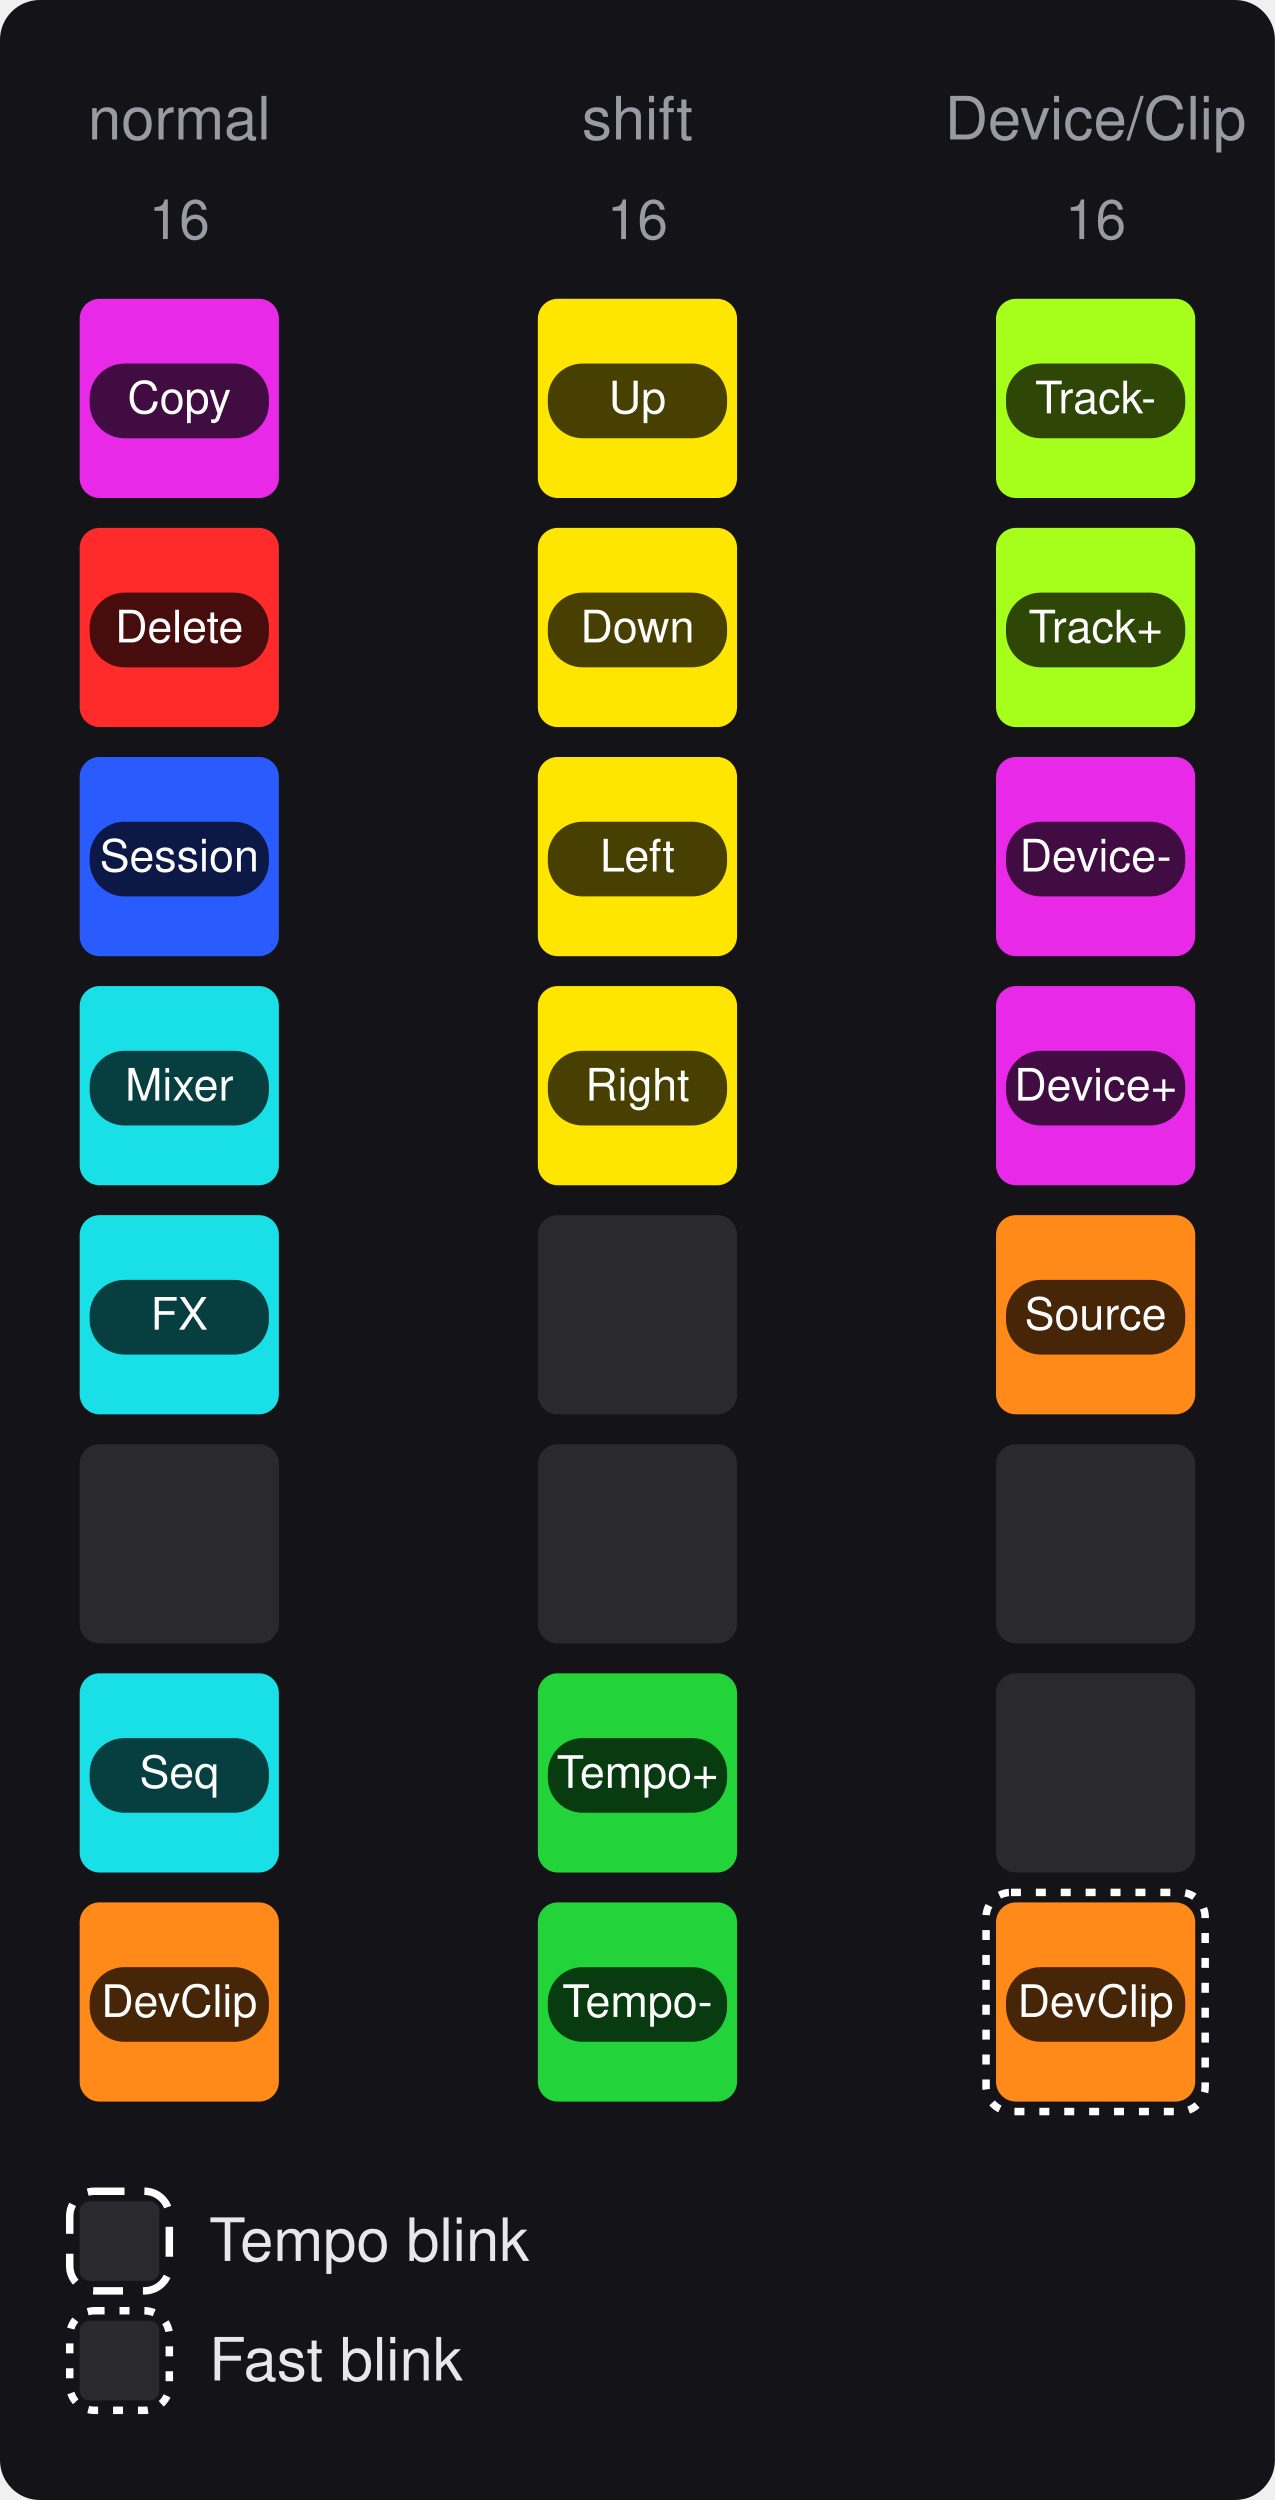
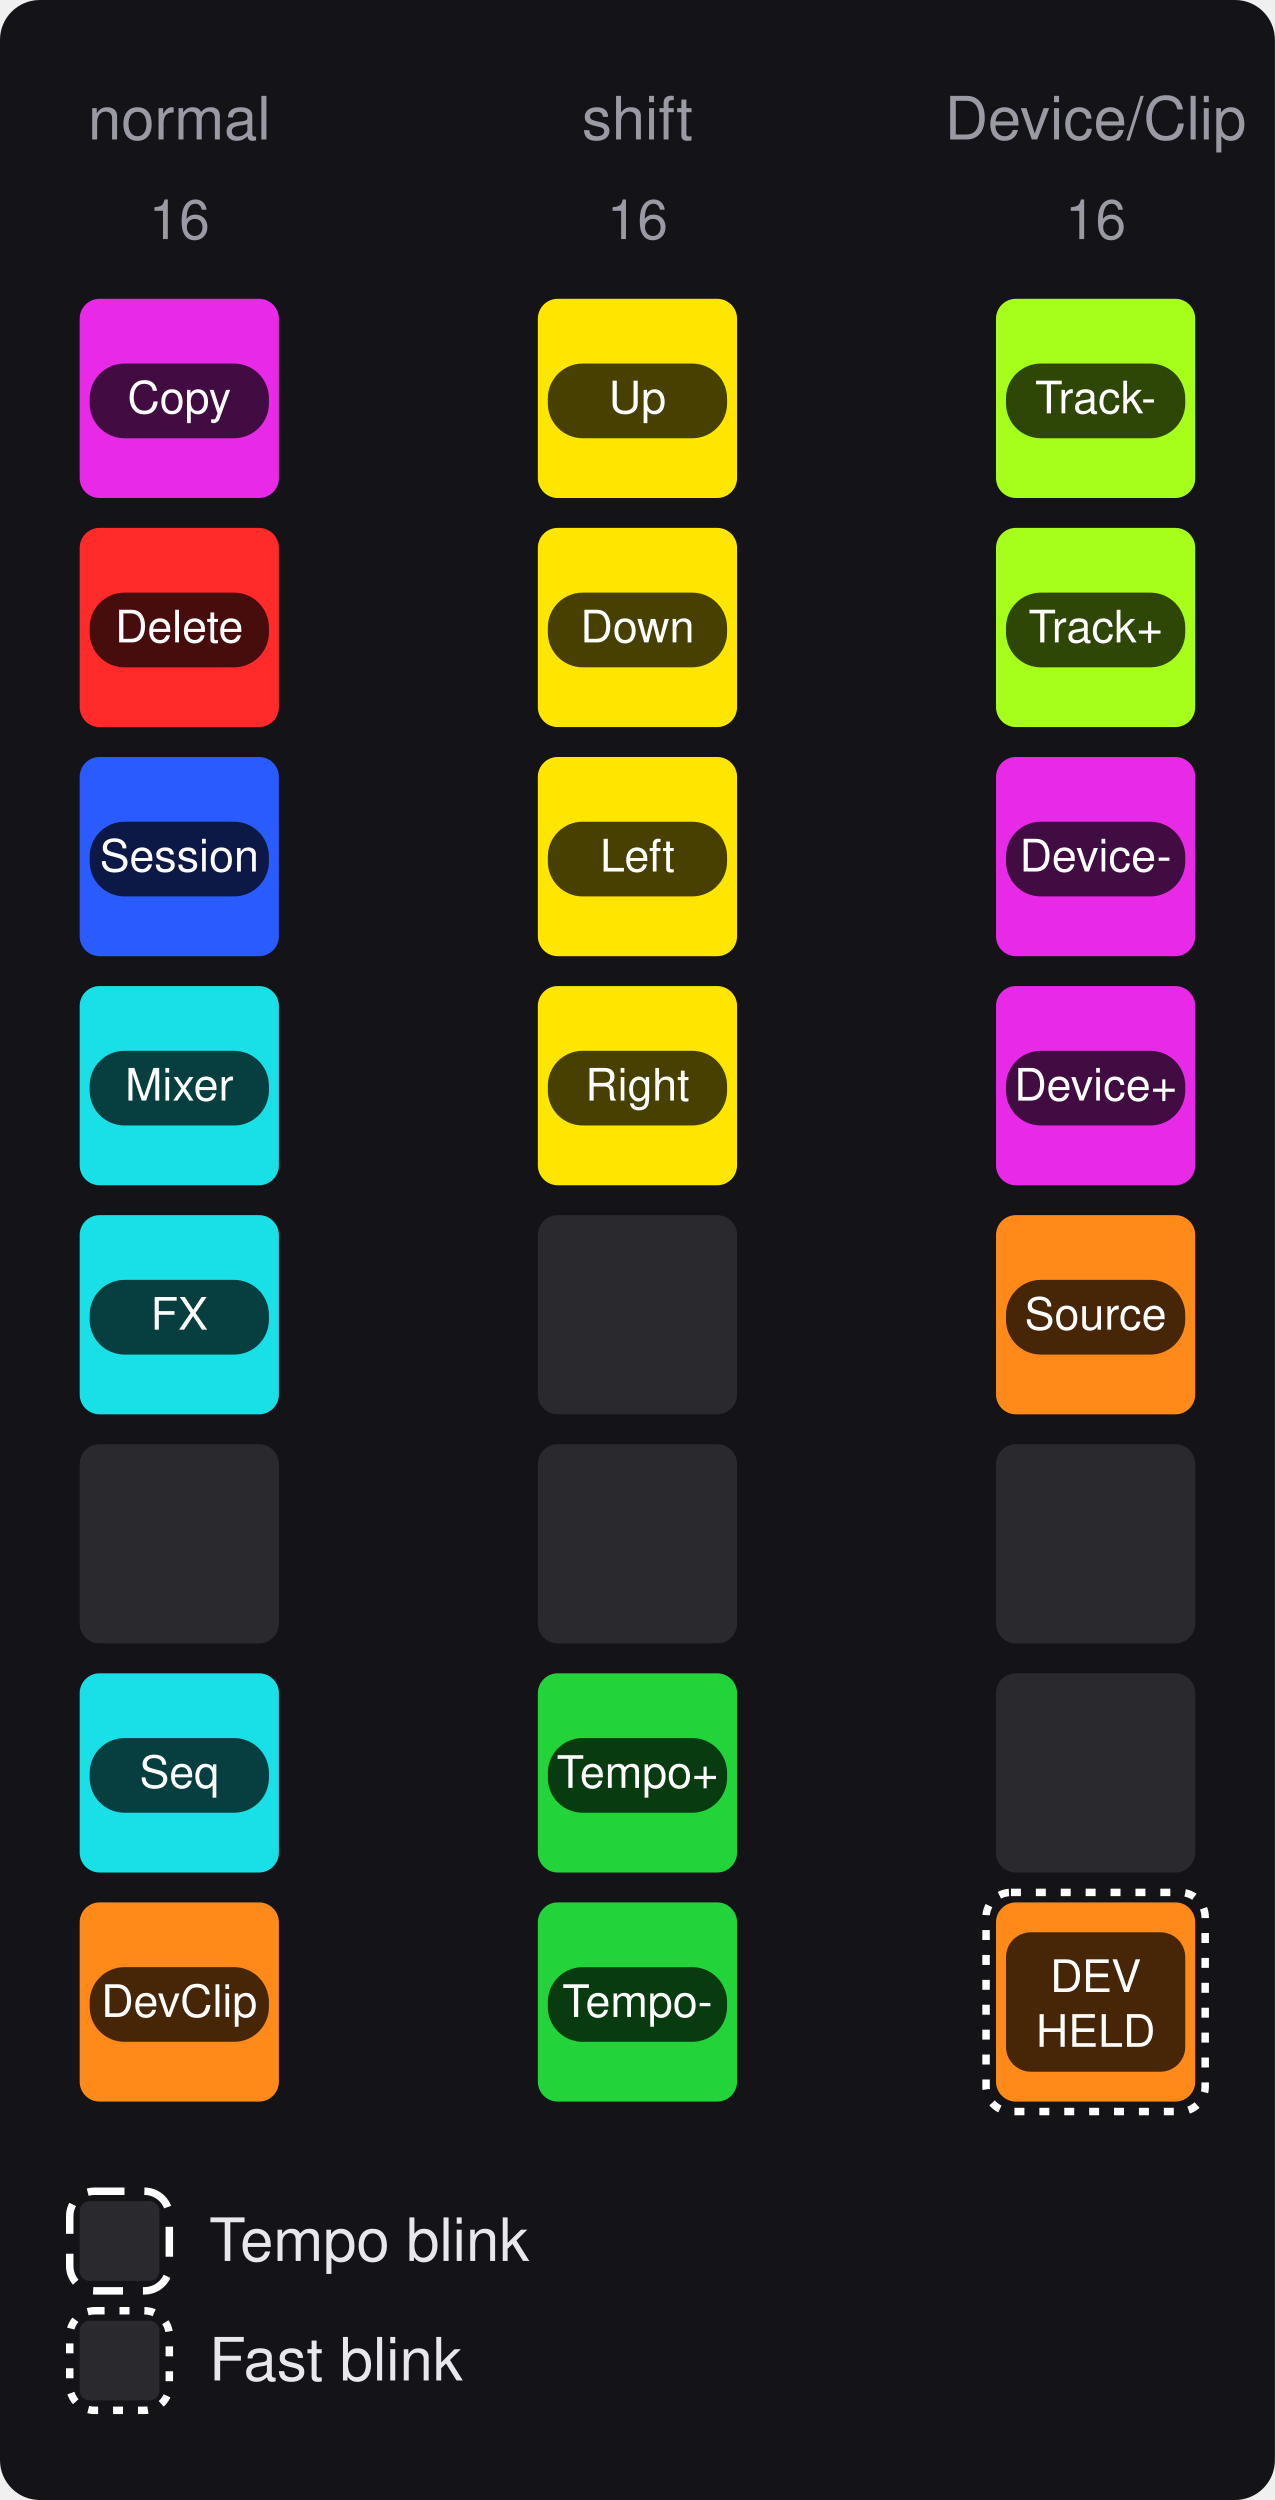
<svg xmlns="http://www.w3.org/2000/svg" width="256" height="502" viewBox="0 0 256 502" font-family="Helvetica, Arial, sans-serif">
  <rect x="0" y="0" width="256" height="502" rx="8" fill="#141418" />
  <text x="36" y="28" font-size="12" fill="#9a9aa4" text-anchor="middle">normal</text>
  <text x="36" y="48" font-size="11" fill="#9a9aa4" text-anchor="middle">16</text>
  <rect x="16" y="60" width="40" height="40" rx="4" fill="#e82ae8" />
  <rect x="16" y="106" width="40" height="40" rx="4" fill="#ff2a2a" />
  <rect x="16" y="152" width="40" height="40" rx="4" fill="#2a5bff" />
  <rect x="16" y="198" width="40" height="40" rx="4" fill="#19e0e6" />
  <rect x="16" y="244" width="40" height="40" rx="4" fill="#19e0e6" />
  <rect x="16" y="290" width="40" height="40" rx="4" fill="#2a2a2e" />
  <rect x="16" y="336" width="40" height="40" rx="4" fill="#19e0e6" />
  <rect x="16" y="382" width="40" height="40" rx="4" fill="#ff8a1a" />
  <rect x="18" y="73" width="36" height="15" rx="7" fill="#000000" fill-opacity="0.72" />
  <text x="36" y="83" font-size="9" fill="#ffffff" text-anchor="middle">Copy</text>
  <rect x="18" y="119" width="36" height="15" rx="7" fill="#000000" fill-opacity="0.72" />
  <text x="36" y="129" font-size="9" fill="#ffffff" text-anchor="middle">Delete</text>
  <rect x="18" y="165" width="36" height="15" rx="7" fill="#000000" fill-opacity="0.72" />
  <text x="36" y="175" font-size="9" fill="#ffffff" text-anchor="middle">Session</text>
  <rect x="18" y="211" width="36" height="15" rx="7" fill="#000000" fill-opacity="0.72" />
  <text x="36" y="221" font-size="9" fill="#ffffff" text-anchor="middle">Mixer</text>
  <rect x="18" y="257" width="36" height="15" rx="7" fill="#000000" fill-opacity="0.72" />
  <text x="36" y="267" font-size="9" fill="#ffffff" text-anchor="middle">FX</text>
  <rect x="18" y="349" width="36" height="15" rx="7" fill="#000000" fill-opacity="0.72" />
  <text x="36" y="359" font-size="9" fill="#ffffff" text-anchor="middle">Seq</text>
  <rect x="18" y="395" width="36" height="15" rx="7" fill="#000000" fill-opacity="0.72" />
  <text x="36" y="405" font-size="9" fill="#ffffff" text-anchor="middle">DevClip</text>
  <text x="128" y="28" font-size="12" fill="#9a9aa4" text-anchor="middle">shift</text>
  <text x="128" y="48" font-size="11" fill="#9a9aa4" text-anchor="middle">16</text>
  <rect x="108" y="60" width="40" height="40" rx="4" fill="#ffe600" />
  <rect x="108" y="106" width="40" height="40" rx="4" fill="#ffe600" />
  <rect x="108" y="152" width="40" height="40" rx="4" fill="#ffe600" />
  <rect x="108" y="198" width="40" height="40" rx="4" fill="#ffe600" />
  <rect x="108" y="244" width="40" height="40" rx="4" fill="#2a2a2e" />
  <rect x="108" y="290" width="40" height="40" rx="4" fill="#2a2a2e" />
  <rect x="108" y="336" width="40" height="40" rx="4" fill="#22d43a" />
  <rect x="108" y="382" width="40" height="40" rx="4" fill="#22d43a" />
  <rect x="110" y="73" width="36" height="15" rx="7" fill="#000000" fill-opacity="0.72" />
  <text x="128" y="83" font-size="9" fill="#ffffff" text-anchor="middle">Up</text>
  <rect x="110" y="119" width="36" height="15" rx="7" fill="#000000" fill-opacity="0.72" />
  <text x="128" y="129" font-size="9" fill="#ffffff" text-anchor="middle">Down</text>
  <rect x="110" y="165" width="36" height="15" rx="7" fill="#000000" fill-opacity="0.72" />
  <text x="128" y="175" font-size="9" fill="#ffffff" text-anchor="middle">Left</text>
  <rect x="110" y="211" width="36" height="15" rx="7" fill="#000000" fill-opacity="0.72" />
  <text x="128" y="221" font-size="9" fill="#ffffff" text-anchor="middle">Right</text>
  <rect x="110" y="349" width="36" height="15" rx="7" fill="#000000" fill-opacity="0.72" />
  <text x="128" y="359" font-size="9" fill="#ffffff" text-anchor="middle">Tempo+</text>
  <rect x="110" y="395" width="36" height="15" rx="7" fill="#000000" fill-opacity="0.72" />
  <text x="128" y="405" font-size="9" fill="#ffffff" text-anchor="middle">Tempo-</text>
  <text x="220" y="28" font-size="12" fill="#9a9aa4" text-anchor="middle">Device/Clip</text>
  <text x="220" y="48" font-size="11" fill="#9a9aa4" text-anchor="middle">16</text>
  <rect x="200" y="60" width="40" height="40" rx="4" fill="#a6ff1a" />
  <rect x="200" y="106" width="40" height="40" rx="4" fill="#a6ff1a" />
  <rect x="200" y="152" width="40" height="40" rx="4" fill="#e82ae8" />
  <rect x="200" y="198" width="40" height="40" rx="4" fill="#e82ae8" />
  <rect x="200" y="244" width="40" height="40" rx="4" fill="#ff8a1a" />
  <rect x="200" y="290" width="40" height="40" rx="4" fill="#2a2a2e" />
  <rect x="200" y="336" width="40" height="40" rx="4" fill="#2a2a2e" />
  <rect x="200" y="382" width="40" height="40" rx="4" fill="#ff8a1a" />
  <rect x="198" y="380" width="44" height="44" rx="5" fill="none" stroke="#ffffff" stroke-width="1.5" stroke-dasharray="2 3" />
  <rect x="202" y="73" width="36" height="15" rx="7" fill="#000000" fill-opacity="0.72" />
  <text x="220" y="83" font-size="9" fill="#ffffff" text-anchor="middle">Track-</text>
  <rect x="202" y="119" width="36" height="15" rx="7" fill="#000000" fill-opacity="0.72" />
  <text x="220" y="129" font-size="9" fill="#ffffff" text-anchor="middle">Track+</text>
  <rect x="202" y="165" width="36" height="15" rx="7" fill="#000000" fill-opacity="0.72" />
  <text x="220" y="175" font-size="9" fill="#ffffff" text-anchor="middle">Device-</text>
  <rect x="202" y="211" width="36" height="15" rx="7" fill="#000000" fill-opacity="0.72" />
  <text x="220" y="221" font-size="9" fill="#ffffff" text-anchor="middle">Device+</text>
  <rect x="202" y="257" width="36" height="15" rx="7" fill="#000000" fill-opacity="0.72" />
  <text x="220" y="267" font-size="9" fill="#ffffff" text-anchor="middle">Source</text>
-   <rect x="202" y="395" width="36" height="15" rx="7" fill="#000000" fill-opacity="0.72" />
-   <text x="220" y="405" font-size="9" fill="#ffffff" text-anchor="middle">DevClip</text>
+   <rect x="202" y="388" width="36" height="28" rx="5" fill="#000000" fill-opacity="0.72" />
+   <text x="220" y="400" font-size="9" fill="#ffffff" text-anchor="middle">DEV</text>
+   <text x="220" y="411" font-size="9" fill="#ffffff" text-anchor="middle">HELD</text>
  <rect x="16" y="442" width="16" height="16" rx="2" fill="#2a2a2e" />
  <rect x="14" y="440" width="20" height="20" rx="5" fill="none" stroke="#ffffff" stroke-width="1.5" stroke-dasharray="6 4" />
  <text x="42" y="454" font-size="12" fill="#e8e8ec">Tempo blink</text>
  <rect x="16" y="466" width="16" height="16" rx="2" fill="#2a2a2e" />
  <rect x="14" y="464" width="20" height="20" rx="5" fill="none" stroke="#ffffff" stroke-width="1.5" stroke-dasharray="2 3" />
  <text x="42" y="478" font-size="12" fill="#e8e8ec">Fast blink</text>
</svg>
